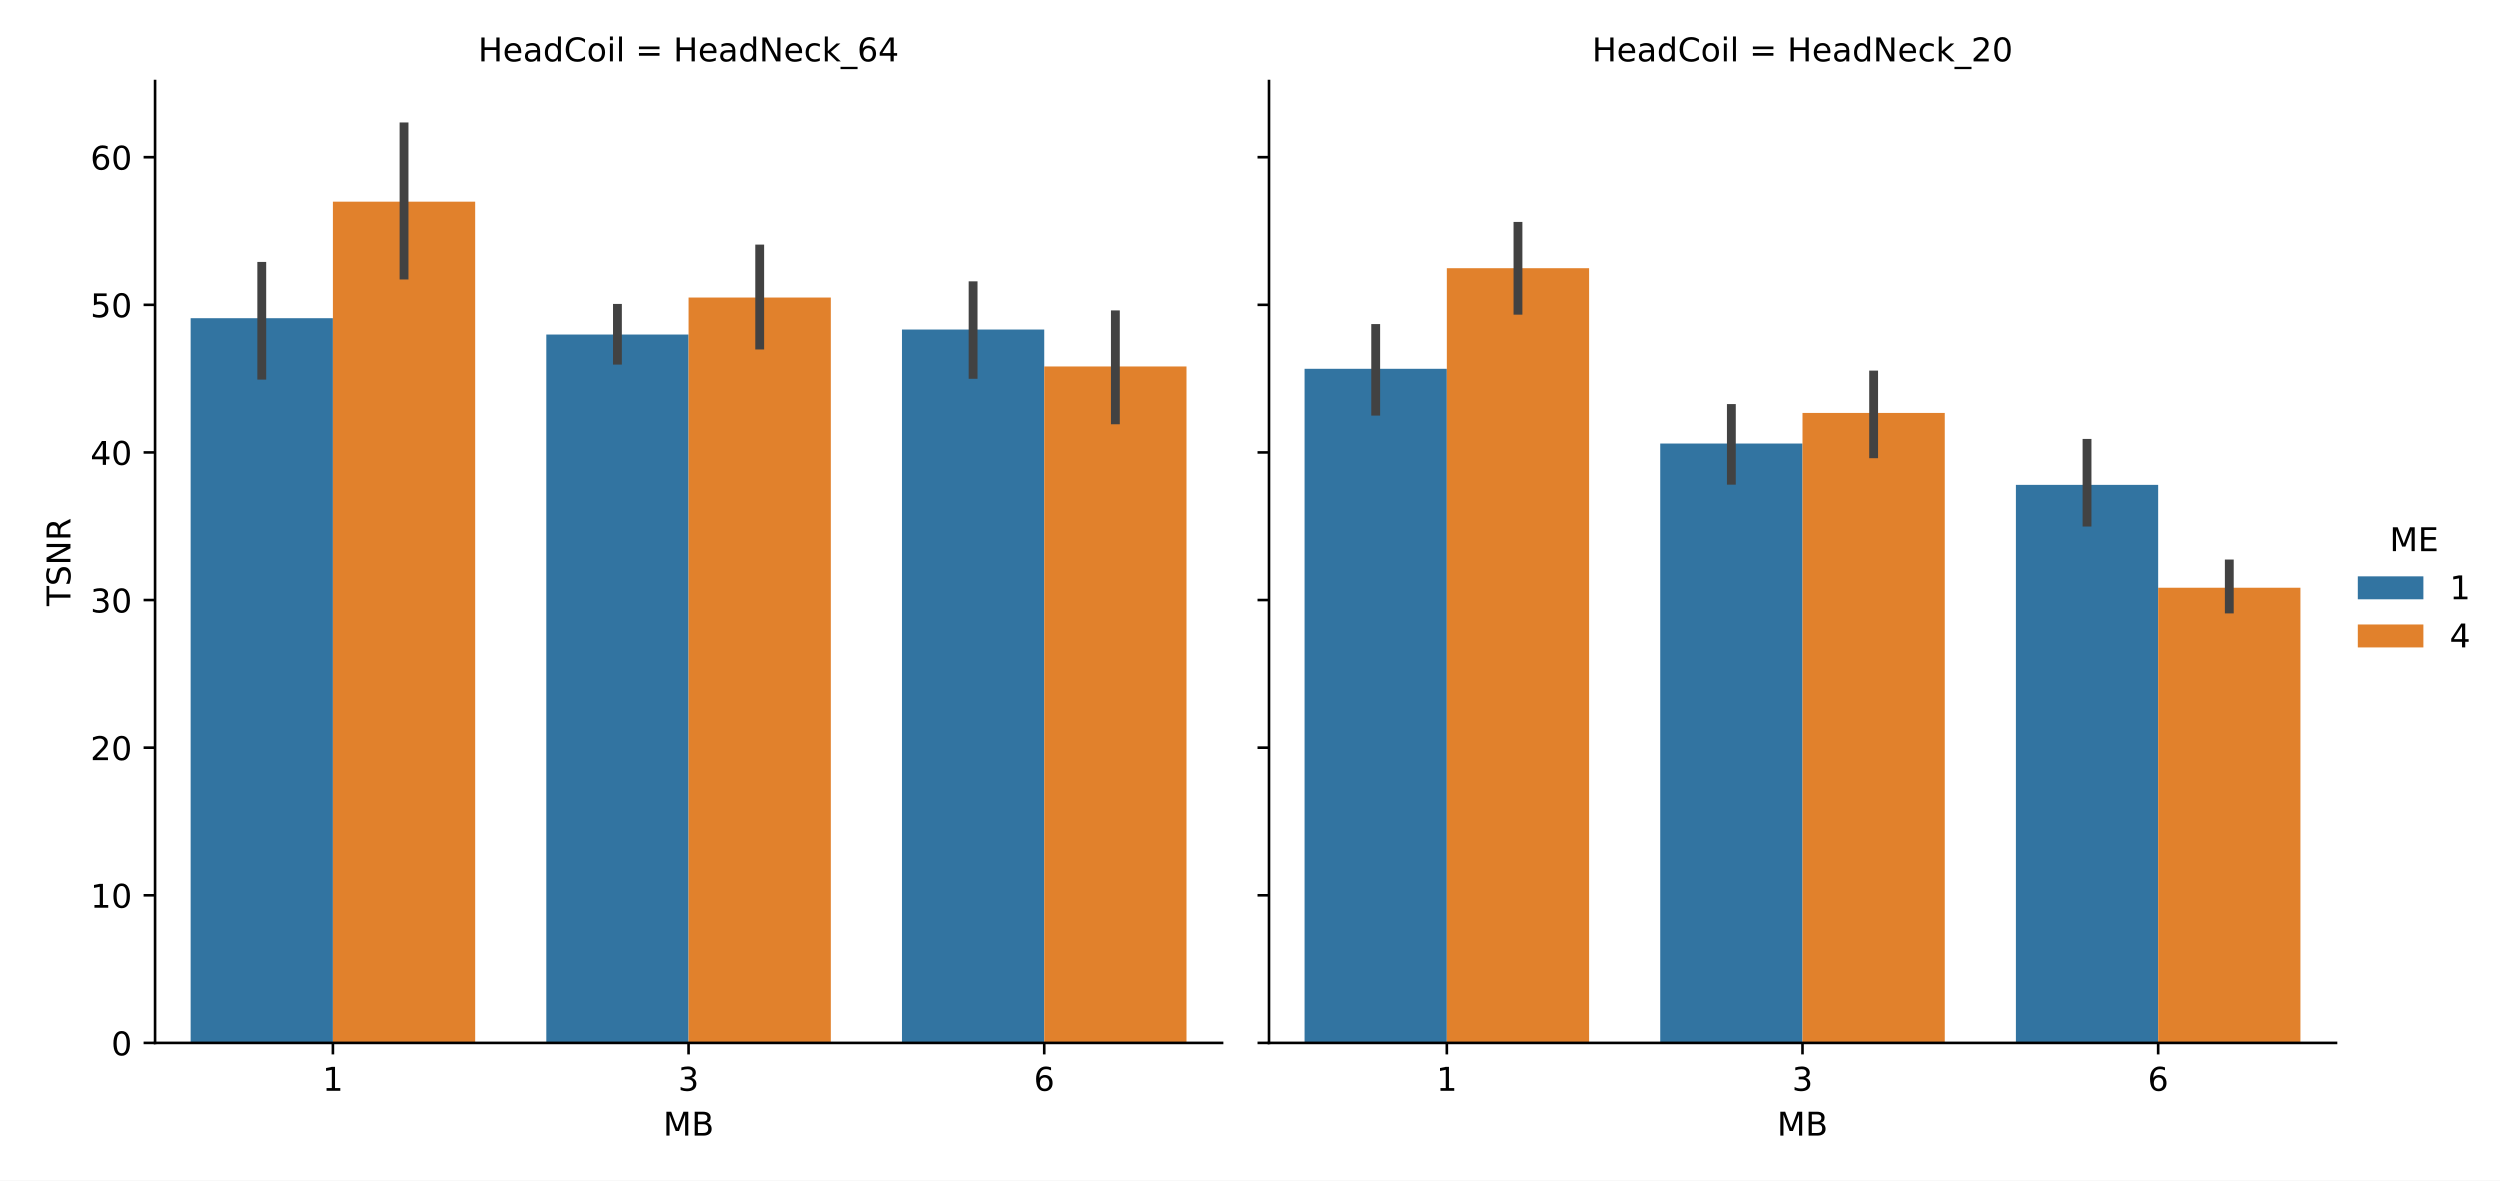
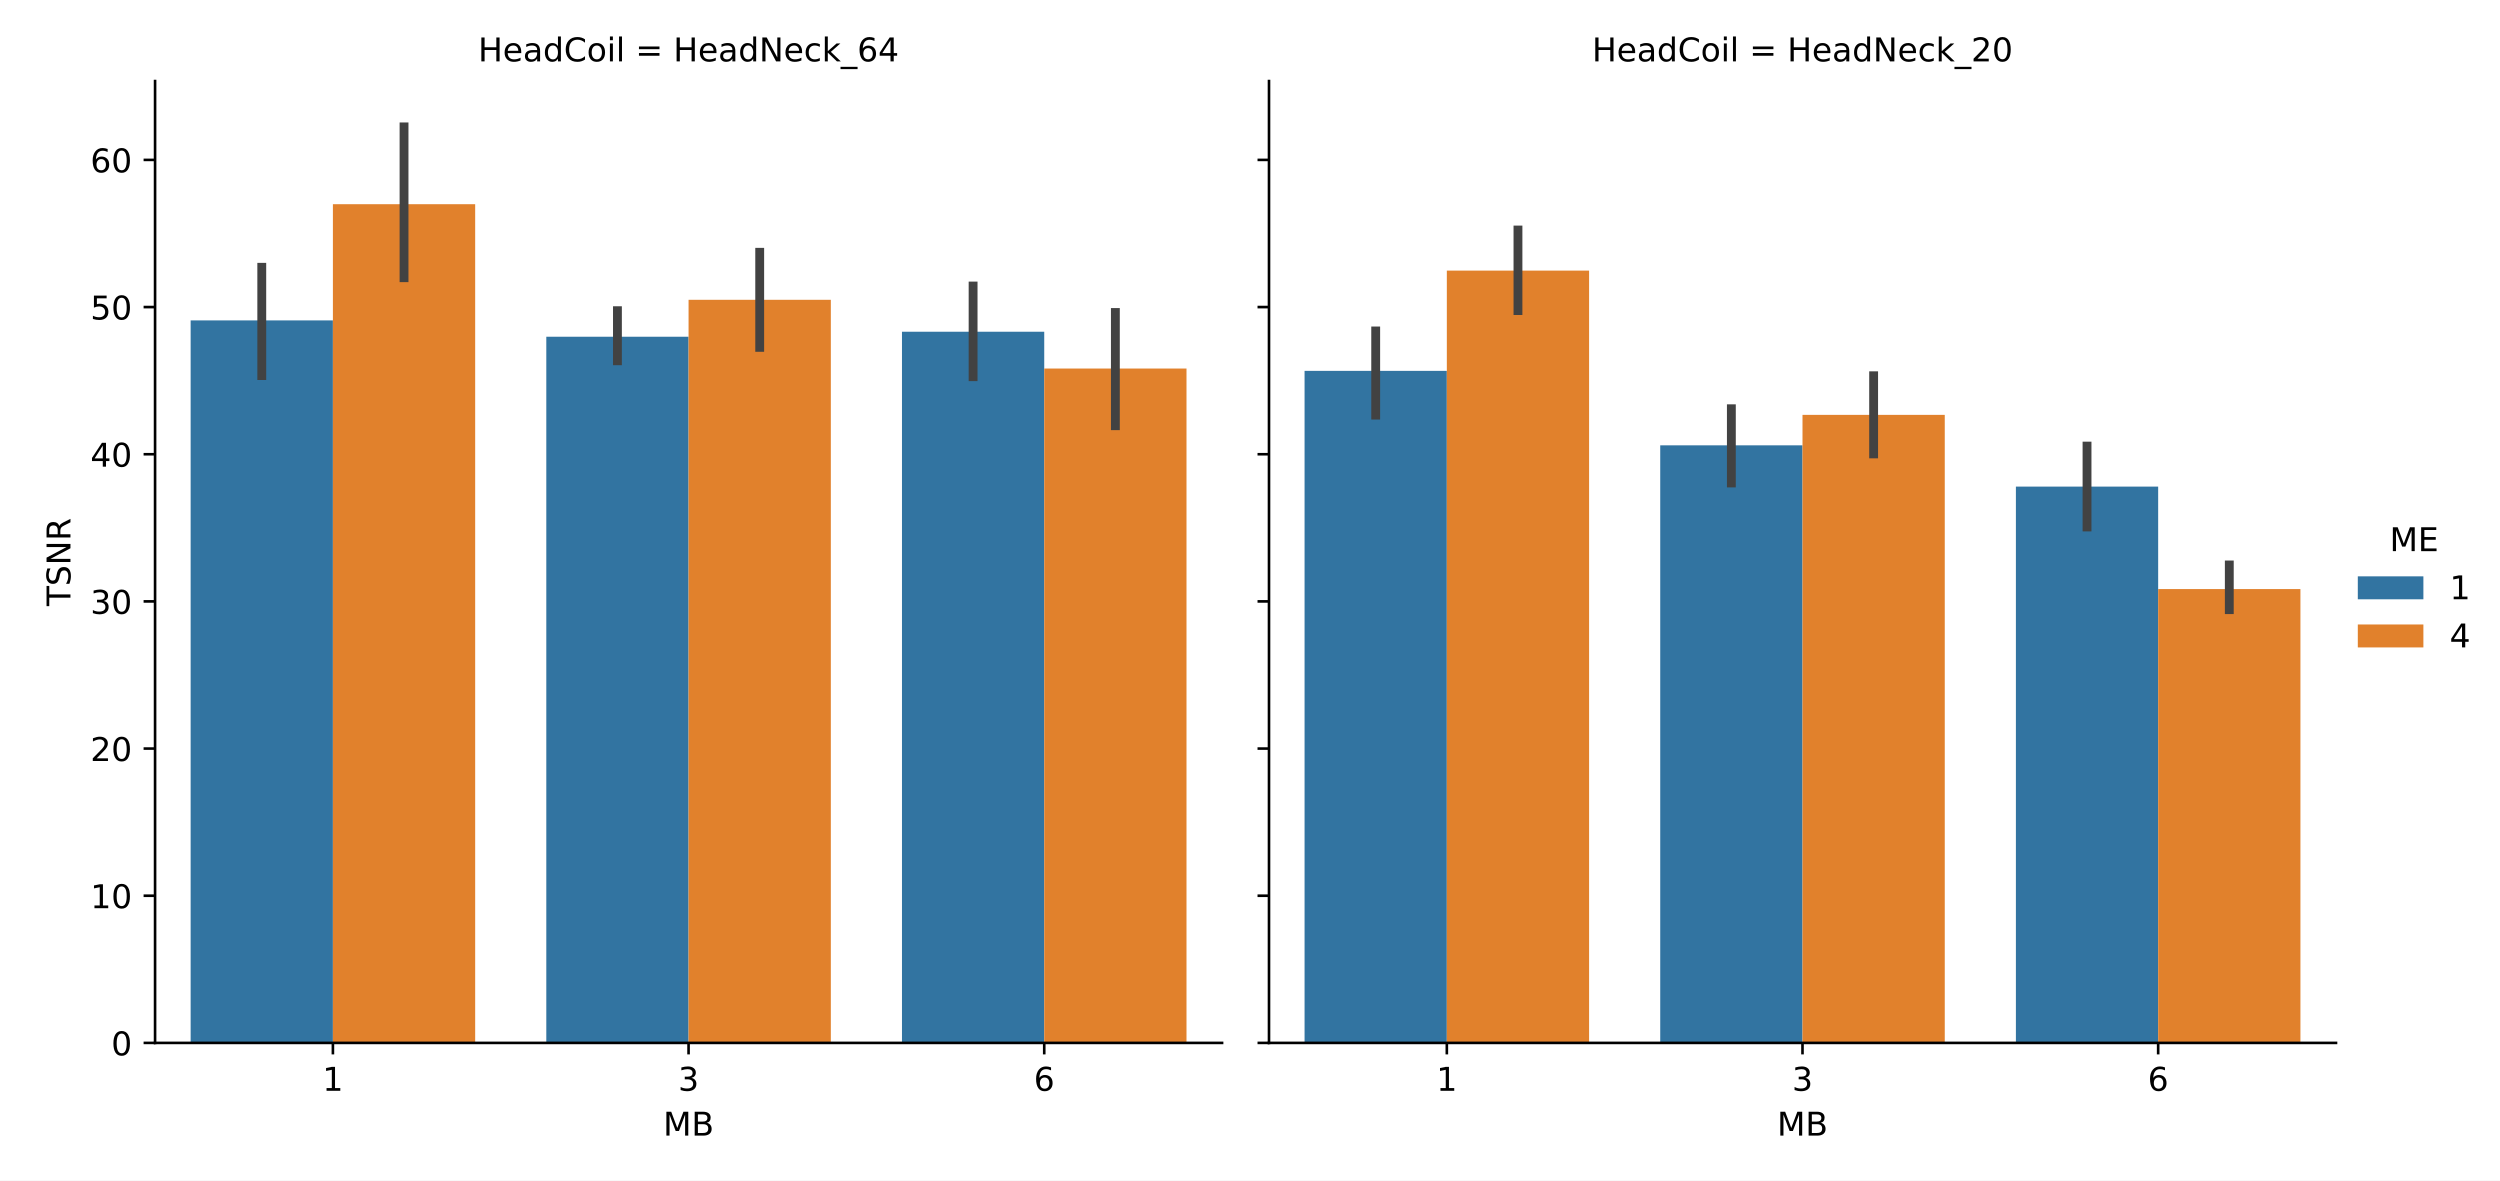
<svg xmlns="http://www.w3.org/2000/svg" xmlns:xlink="http://www.w3.org/1999/xlink" width="762.39pt" height="360pt" viewBox="0 0 762.39 360" version="1.1">
  <defs>
    <style type="text/css">*{stroke-linejoin: round; stroke-linecap: butt}</style>
  </defs>
  <g id="figure_1">
    <g id="patch_1">
      <path d="M 0 360  L 762.39 360  L 762.39 0  L 0 0  z " style="fill: #ffffff" />
    </g>
    <g id="axes_1">
      <g id="patch_2">
        <path d="M 47.289 318.04  L 372.677 318.04  L 372.677 24.72  L 47.289 24.72  z " style="fill: #ffffff" />
      </g>
      <g id="patch_3">
-         <path d="M 58.136 318.04  L 101.521 318.04  L 101.521 97.028  L 58.136 97.028  z " clip-path="url(#p2588e1c99c)" style="fill: #3274a1" />
+         <path d="M 58.136 318.04  L 101.521 318.04  L 101.521 97.703  L 58.136 97.703  z " clip-path="url(#p67b34d87b0)" style="fill: #3274a1" />
      </g>
      <g id="patch_4">
-         <path d="M 166.598 318.04  L 209.983 318.04  L 209.983 102.026  L 166.598 102.026  z " clip-path="url(#p2588e1c99c)" style="fill: #3274a1" />
+         <path d="M 166.598 318.04  L 209.983 318.04  L 209.983 102.685  L 166.598 102.685  z " clip-path="url(#p67b34d87b0)" style="fill: #3274a1" />
      </g>
      <g id="patch_5">
-         <path d="M 275.061 318.04  L 318.446 318.04  L 318.446 100.495  L 275.061 100.495  z " clip-path="url(#p2588e1c99c)" style="fill: #3274a1" />
+         <path d="M 275.061 318.04  L 318.446 318.04  L 318.446 101.16  L 275.061 101.16  z " clip-path="url(#p67b34d87b0)" style="fill: #3274a1" />
      </g>
      <g id="patch_6">
-         <path d="M 101.521 318.04  L 144.906 318.04  L 144.906 61.492  L 101.521 61.492  z " clip-path="url(#p2588e1c99c)" style="fill: #e1812c" />
+         <path d="M 101.521 318.04  L 144.906 318.04  L 144.906 62.275  L 101.521 62.275  z " clip-path="url(#p67b34d87b0)" style="fill: #e1812c" />
      </g>
      <g id="patch_7">
-         <path d="M 209.983 318.04  L 253.368 318.04  L 253.368 90.742  L 209.983 90.742  z " clip-path="url(#p2588e1c99c)" style="fill: #e1812c" />
+         <path d="M 209.983 318.04  L 253.368 318.04  L 253.368 91.436  L 209.983 91.436  z " clip-path="url(#p67b34d87b0)" style="fill: #e1812c" />
      </g>
      <g id="patch_8">
-         <path d="M 318.446 318.04  L 361.831 318.04  L 361.831 111.746  L 318.446 111.746  z " clip-path="url(#p2588e1c99c)" style="fill: #e1812c" />
+         <path d="M 318.446 318.04  L 361.831 318.04  L 361.831 112.376  L 318.446 112.376  z " clip-path="url(#p67b34d87b0)" style="fill: #e1812c" />
      </g>
      <g id="matplotlib.axis_1">
        <g id="xtick_1">
          <g id="line2d_1">
            <defs>
-               <path id="mfaca7f6a3b" d="M 0 0  L 0 3.5  " style="stroke: #000000; stroke-width: 0.8" />
+               <path id="mcd68f41e86" d="M 0 0  L 0 3.5  " style="stroke: #000000; stroke-width: 0.8" />
            </defs>
            <g>
-               <use xlink:href="#mfaca7f6a3b" x="101.521" y="318.04" style="stroke: #000000; stroke-width: 0.8" />
+               <use xlink:href="#mcd68f41e86" x="101.521" y="318.04" style="stroke: #000000; stroke-width: 0.8" />
            </g>
          </g>
          <g id="text_1">
            <g transform="translate(98.33936 332.6384)scale(0.1 -0.1)">
              <defs>
                <path id="DejaVuSans-31" d="M 794 531  L 1825 531  L 1825 4091  L 703 3866  L 703 4441  L 1819 4666  L 2450 4666  L 2450 531  L 3481 531  L 3481 0  L 794 0  L 794 531  z " transform="scale(0.015625)" />
              </defs>
              <use xlink:href="#DejaVuSans-31" />
            </g>
          </g>
        </g>
        <g id="xtick_2">
          <g id="line2d_2">
            <g>
-               <use xlink:href="#mfaca7f6a3b" x="209.983" y="318.04" style="stroke: #000000; stroke-width: 0.8" />
+               <use xlink:href="#mcd68f41e86" x="209.983" y="318.04" style="stroke: #000000; stroke-width: 0.8" />
            </g>
          </g>
          <g id="text_2">
            <g transform="translate(206.8019 332.6384)scale(0.1 -0.1)">
              <defs>
                <path id="DejaVuSans-33" d="M 2597 2516  Q 3050 2419 3304 2112  Q 3559 1806 3559 1356  Q 3559 666 3084 287  Q 2609 -91 1734 -91  Q 1441 -91 1130 -33  Q 819 25 488 141  L 488 750  Q 750 597 1062 519  Q 1375 441 1716 441  Q 2309 441 2620 675  Q 2931 909 2931 1356  Q 2931 1769 2642 2001  Q 2353 2234 1838 2234  L 1294 2234  L 1294 2753  L 1863 2753  Q 2328 2753 2575 2939  Q 2822 3125 2822 3475  Q 2822 3834 2567 4026  Q 2313 4219 1838 4219  Q 1578 4219 1281 4162  Q 984 4106 628 3988  L 628 4550  Q 988 4650 1302 4700  Q 1616 4750 1894 4750  Q 2613 4750 3031 4423  Q 3450 4097 3450 3541  Q 3450 3153 3228 2886  Q 3006 2619 2597 2516  z " transform="scale(0.015625)" />
              </defs>
              <use xlink:href="#DejaVuSans-33" />
            </g>
          </g>
        </g>
        <g id="xtick_3">
          <g id="line2d_3">
            <g>
-               <use xlink:href="#mfaca7f6a3b" x="318.446" y="318.04" style="stroke: #000000; stroke-width: 0.8" />
+               <use xlink:href="#mcd68f41e86" x="318.446" y="318.04" style="stroke: #000000; stroke-width: 0.8" />
            </g>
          </g>
          <g id="text_3">
            <g transform="translate(315.2643 332.6384)scale(0.1 -0.1)">
              <defs>
                <path id="DejaVuSans-36" d="M 2113 2584  Q 1688 2584 1439 2293  Q 1191 2003 1191 1497  Q 1191 994 1439 701  Q 1688 409 2113 409  Q 2538 409 2786 701  Q 3034 994 3034 1497  Q 3034 2003 2786 2293  Q 2538 2584 2113 2584  z M 3366 4563  L 3366 3988  Q 3128 4100 2886 4159  Q 2644 4219 2406 4219  Q 1781 4219 1451 3797  Q 1122 3375 1075 2522  Q 1259 2794 1537 2939  Q 1816 3084 2150 3084  Q 2853 3084 3261 2657  Q 3669 2231 3669 1497  Q 3669 778 3244 343  Q 2819 -91 2113 -91  Q 1303 -91 875 529  Q 447 1150 447 2328  Q 447 3434 972 4092  Q 1497 4750 2381 4750  Q 2619 4750 2861 4703  Q 3103 4656 3366 4563  z " transform="scale(0.015625)" />
              </defs>
              <use xlink:href="#DejaVuSans-36" />
            </g>
          </g>
        </g>
        <g id="text_4">
          <g transform="translate(202.2386 346.3166)scale(0.1 -0.1)">
            <defs>
              <path id="DejaVuSans-4d" d="M 628 4666  L 1569 4666  L 2759 1491  L 3956 4666  L 4897 4666  L 4897 0  L 4281 0  L 4281 4097  L 3078 897  L 2444 897  L 1241 4097  L 1241 0  L 628 0  L 628 4666  z " transform="scale(0.015625)" />
              <path id="DejaVuSans-42" d="M 1259 2228  L 1259 519  L 2272 519  Q 2781 519 3026 730  Q 3272 941 3272 1375  Q 3272 1813 3026 2020  Q 2781 2228 2272 2228  L 1259 2228  z M 1259 4147  L 1259 2741  L 2194 2741  Q 2656 2741 2882 2914  Q 3109 3088 3109 3444  Q 3109 3797 2882 3972  Q 2656 4147 2194 4147  L 1259 4147  z M 628 4666  L 2241 4666  Q 2963 4666 3353 4366  Q 3744 4066 3744 3513  Q 3744 3084 3544 2831  Q 3344 2578 2956 2516  Q 3422 2416 3680 2098  Q 3938 1781 3938 1306  Q 3938 681 3513 340  Q 3088 0 2303 0  L 628 0  L 628 4666  z " transform="scale(0.015625)" />
            </defs>
            <use xlink:href="#DejaVuSans-4d" />
            <use xlink:href="#DejaVuSans-42" x="86.279" />
          </g>
        </g>
      </g>
      <g id="matplotlib.axis_2">
        <g id="ytick_1">
          <g id="line2d_4">
            <defs>
-               <path id="m3bfd0f5078" d="M 0 0  L -3.5 0  " style="stroke: #000000; stroke-width: 0.8" />
+               <path id="mbd45247bac" d="M 0 0  L -3.5 0  " style="stroke: #000000; stroke-width: 0.8" />
            </defs>
            <g>
-               <use xlink:href="#m3bfd0f5078" x="47.289" y="318.04" style="stroke: #000000; stroke-width: 0.8" />
+               <use xlink:href="#mbd45247bac" x="47.289" y="318.04" style="stroke: #000000; stroke-width: 0.8" />
            </g>
          </g>
          <g id="text_5">
            <g transform="translate(33.92686 321.8392)scale(0.1 -0.1)">
              <defs>
                <path id="DejaVuSans-30" d="M 2034 4250  Q 1547 4250 1301 3770  Q 1056 3291 1056 2328  Q 1056 1369 1301 889  Q 1547 409 2034 409  Q 2525 409 2770 889  Q 3016 1369 3016 2328  Q 3016 3291 2770 3770  Q 2525 4250 2034 4250  z M 2034 4750  Q 2819 4750 3233 4129  Q 3647 3509 3647 2328  Q 3647 1150 3233 529  Q 2819 -91 2034 -91  Q 1250 -91 836 529  Q 422 1150 422 2328  Q 422 3509 836 4129  Q 1250 4750 2034 4750  z " transform="scale(0.015625)" />
              </defs>
              <use xlink:href="#DejaVuSans-30" />
            </g>
          </g>
        </g>
        <g id="ytick_2">
          <g id="line2d_5">
            <g>
-               <use xlink:href="#m3bfd0f5078" x="47.289" y="273.023" style="stroke: #000000; stroke-width: 0.8" />
+               <use xlink:href="#mbd45247bac" x="47.289" y="273.161" style="stroke: #000000; stroke-width: 0.8" />
            </g>
          </g>
          <g id="text_6">
-             <g transform="translate(27.56436 276.8224)scale(0.1 -0.1)">
+             <g transform="translate(27.56436 276.9598)scale(0.1 -0.1)">
              <use xlink:href="#DejaVuSans-31" />
              <use xlink:href="#DejaVuSans-30" x="63.623" />
            </g>
          </g>
        </g>
        <g id="ytick_3">
          <g id="line2d_6">
            <g>
-               <use xlink:href="#m3bfd0f5078" x="47.289" y="228.006" style="stroke: #000000; stroke-width: 0.8" />
+               <use xlink:href="#mbd45247bac" x="47.289" y="228.281" style="stroke: #000000; stroke-width: 0.8" />
            </g>
          </g>
          <g id="text_7">
-             <g transform="translate(27.56436 231.8055)scale(0.1 -0.1)">
+             <g transform="translate(27.56436 232.0804)scale(0.1 -0.1)">
              <defs>
                <path id="DejaVuSans-32" d="M 1228 531  L 3431 531  L 3431 0  L 469 0  L 469 531  Q 828 903 1448 1529  Q 2069 2156 2228 2338  Q 2531 2678 2651 2914  Q 2772 3150 2772 3378  Q 2772 3750 2511 3984  Q 2250 4219 1831 4219  Q 1534 4219 1204 4116  Q 875 4013 500 3803  L 500 4441  Q 881 4594 1212 4672  Q 1544 4750 1819 4750  Q 2544 4750 2975 4387  Q 3406 4025 3406 3419  Q 3406 3131 3298 2873  Q 3191 2616 2906 2266  Q 2828 2175 2409 1742  Q 1991 1309 1228 531  z " transform="scale(0.015625)" />
              </defs>
              <use xlink:href="#DejaVuSans-32" />
              <use xlink:href="#DejaVuSans-30" x="63.623" />
            </g>
          </g>
        </g>
        <g id="ytick_4">
          <g id="line2d_7">
            <g>
-               <use xlink:href="#m3bfd0f5078" x="47.289" y="182.989" style="stroke: #000000; stroke-width: 0.8" />
+               <use xlink:href="#mbd45247bac" x="47.289" y="183.402" style="stroke: #000000; stroke-width: 0.8" />
            </g>
          </g>
          <g id="text_8">
-             <g transform="translate(27.56436 186.7887)scale(0.1 -0.1)">
+             <g transform="translate(27.56436 187.2011)scale(0.1 -0.1)">
              <use xlink:href="#DejaVuSans-33" />
              <use xlink:href="#DejaVuSans-30" x="63.623" />
            </g>
          </g>
        </g>
        <g id="ytick_5">
          <g id="line2d_8">
            <g>
-               <use xlink:href="#m3bfd0f5078" x="47.289" y="137.973" style="stroke: #000000; stroke-width: 0.8" />
+               <use xlink:href="#mbd45247bac" x="47.289" y="138.522" style="stroke: #000000; stroke-width: 0.8" />
            </g>
          </g>
          <g id="text_9">
-             <g transform="translate(27.56436 141.7719)scale(0.1 -0.1)">
+             <g transform="translate(27.56436 142.3217)scale(0.1 -0.1)">
              <defs>
                <path id="DejaVuSans-34" d="M 2419 4116  L 825 1625  L 2419 1625  L 2419 4116  z M 2253 4666  L 3047 4666  L 3047 1625  L 3713 1625  L 3713 1100  L 3047 1100  L 3047 0  L 2419 0  L 2419 1100  L 313 1100  L 313 1709  L 2253 4666  z " transform="scale(0.015625)" />
              </defs>
              <use xlink:href="#DejaVuSans-34" />
              <use xlink:href="#DejaVuSans-30" x="63.623" />
            </g>
          </g>
        </g>
        <g id="ytick_6">
          <g id="line2d_9">
            <g>
-               <use xlink:href="#m3bfd0f5078" x="47.289" y="92.956" style="stroke: #000000; stroke-width: 0.8" />
+               <use xlink:href="#mbd45247bac" x="47.289" y="93.643" style="stroke: #000000; stroke-width: 0.8" />
            </g>
          </g>
          <g id="text_10">
-             <g transform="translate(27.56436 96.75504)scale(0.1 -0.1)">
+             <g transform="translate(27.56436 97.44229)scale(0.1 -0.1)">
              <defs>
                <path id="DejaVuSans-35" d="M 691 4666  L 3169 4666  L 3169 4134  L 1269 4134  L 1269 2991  Q 1406 3038 1543 3061  Q 1681 3084 1819 3084  Q 2600 3084 3056 2656  Q 3513 2228 3513 1497  Q 3513 744 3044 326  Q 2575 -91 1722 -91  Q 1428 -91 1123 -41  Q 819 9 494 109  L 494 744  Q 775 591 1075 516  Q 1375 441 1709 441  Q 2250 441 2565 725  Q 2881 1009 2881 1497  Q 2881 1984 2565 2268  Q 2250 2553 1709 2553  Q 1456 2553 1204 2497  Q 953 2441 691 2322  L 691 4666  z " transform="scale(0.015625)" />
              </defs>
              <use xlink:href="#DejaVuSans-35" />
              <use xlink:href="#DejaVuSans-30" x="63.623" />
            </g>
          </g>
        </g>
        <g id="ytick_7">
          <g id="line2d_10">
            <g>
-               <use xlink:href="#m3bfd0f5078" x="47.289" y="47.939" style="stroke: #000000; stroke-width: 0.8" />
+               <use xlink:href="#mbd45247bac" x="47.289" y="48.764" style="stroke: #000000; stroke-width: 0.8" />
            </g>
          </g>
          <g id="text_11">
-             <g transform="translate(27.56436 51.7382)scale(0.1 -0.1)">
+             <g transform="translate(27.56436 52.5629)scale(0.1 -0.1)">
              <use xlink:href="#DejaVuSans-36" />
              <use xlink:href="#DejaVuSans-30" x="63.623" />
            </g>
          </g>
        </g>
        <g id="text_12">
          <g transform="translate(21.48467 184.823)rotate(-90)scale(0.1 -0.1)">
            <defs>
              <path id="DejaVuSans-54" d="M -19 4666  L 3928 4666  L 3928 4134  L 2272 4134  L 2272 0  L 1638 0  L 1638 4134  L -19 4134  L -19 4666  z " transform="scale(0.015625)" />
              <path id="DejaVuSans-53" d="M 3425 4513  L 3425 3897  Q 3066 4069 2747 4153  Q 2428 4238 2131 4238  Q 1616 4238 1336 4038  Q 1056 3838 1056 3469  Q 1056 3159 1242 3001  Q 1428 2844 1947 2747  L 2328 2669  Q 3034 2534 3370 2195  Q 3706 1856 3706 1288  Q 3706 609 3251 259  Q 2797 -91 1919 -91  Q 1588 -91 1214 -16  Q 841 59 441 206  L 441 856  Q 825 641 1194 531  Q 1563 422 1919 422  Q 2459 422 2753 634  Q 3047 847 3047 1241  Q 3047 1584 2836 1778  Q 2625 1972 2144 2069  L 1759 2144  Q 1053 2284 737 2584  Q 422 2884 422 3419  Q 422 4038 858 4394  Q 1294 4750 2059 4750  Q 2388 4750 2728 4690  Q 3069 4631 3425 4513  z " transform="scale(0.015625)" />
              <path id="DejaVuSans-4e" d="M 628 4666  L 1478 4666  L 3547 763  L 3547 4666  L 4159 4666  L 4159 0  L 3309 0  L 1241 3903  L 1241 0  L 628 0  L 628 4666  z " transform="scale(0.015625)" />
              <path id="DejaVuSans-52" d="M 2841 2188  Q 3044 2119 3236 1894  Q 3428 1669 3622 1275  L 4263 0  L 3584 0  L 2988 1197  Q 2756 1666 2539 1819  Q 2322 1972 1947 1972  L 1259 1972  L 1259 0  L 628 0  L 628 4666  L 2053 4666  Q 2853 4666 3247 4331  Q 3641 3997 3641 3322  Q 3641 2881 3436 2590  Q 3231 2300 2841 2188  z M 1259 4147  L 1259 2491  L 2053 2491  Q 2509 2491 2742 2702  Q 2975 2913 2975 3322  Q 2975 3731 2742 3939  Q 2509 4147 2053 4147  L 1259 4147  z " transform="scale(0.015625)" />
            </defs>
            <use xlink:href="#DejaVuSans-54" />
            <use xlink:href="#DejaVuSans-53" x="61.084" />
            <use xlink:href="#DejaVuSans-4e" x="124.561" />
            <use xlink:href="#DejaVuSans-52" x="199.365" />
          </g>
        </g>
      </g>
      <g id="line2d_11">
-         <path d="M 79.828 114.418  L 79.828 81.224  " clip-path="url(#p2588e1c99c)" style="fill: none; stroke: #424242; stroke-width: 2.7; stroke-linecap: square" />
+         <path d="M 79.828 114.533  L 79.828 81.514  " clip-path="url(#p67b34d87b0)" style="fill: none; stroke: #424242; stroke-width: 2.7; stroke-linecap: square" />
      </g>
      <g id="line2d_12">
-         <path d="M 188.291 109.833  L 188.291 94.038  " clip-path="url(#p2588e1c99c)" style="fill: none; stroke: #424242; stroke-width: 2.7; stroke-linecap: square" />
+         <path d="M 188.291 110.018  L 188.291 94.756  " clip-path="url(#p67b34d87b0)" style="fill: none; stroke: #424242; stroke-width: 2.7; stroke-linecap: square" />
      </g>
      <g id="line2d_13">
-         <path d="M 296.753 114.169  L 296.753 87.138  " clip-path="url(#p2588e1c99c)" style="fill: none; stroke: #424242; stroke-width: 2.7; stroke-linecap: square" />
+         <path d="M 296.753 114.889  L 296.753 87.233  " clip-path="url(#p67b34d87b0)" style="fill: none; stroke: #424242; stroke-width: 2.7; stroke-linecap: square" />
      </g>
      <g id="line2d_14">
-         <path d="M 123.213 83.876  L 123.213 38.688  " clip-path="url(#p2588e1c99c)" style="fill: none; stroke: #424242; stroke-width: 2.7; stroke-linecap: square" />
+         <path d="M 123.213 84.683  L 123.213 38.688  " clip-path="url(#p67b34d87b0)" style="fill: none; stroke: #424242; stroke-width: 2.7; stroke-linecap: square" />
      </g>
      <g id="line2d_15">
-         <path d="M 231.676 105.229  L 231.676 75.934  " clip-path="url(#p2588e1c99c)" style="fill: none; stroke: #424242; stroke-width: 2.7; stroke-linecap: square" />
+         <path d="M 231.676 105.928  L 231.676 76.937  " clip-path="url(#p67b34d87b0)" style="fill: none; stroke: #424242; stroke-width: 2.7; stroke-linecap: square" />
      </g>
      <g id="line2d_16">
-         <path d="M 340.138 128.023  L 340.138 96.01  " clip-path="url(#p2588e1c99c)" style="fill: none; stroke: #424242; stroke-width: 2.7; stroke-linecap: square" />
+         <path d="M 340.138 129.832  L 340.138 95.292  " clip-path="url(#p67b34d87b0)" style="fill: none; stroke: #424242; stroke-width: 2.7; stroke-linecap: square" />
      </g>
      <g id="patch_9">
        <path d="M 47.289 318.04  L 47.289 24.72  " style="fill: none; stroke: #000000; stroke-width: 0.8; stroke-linejoin: miter; stroke-linecap: square" />
      </g>
      <g id="patch_10">
        <path d="M 47.289 318.04  L 372.677 318.04  " style="fill: none; stroke: #000000; stroke-width: 0.8; stroke-linejoin: miter; stroke-linecap: square" />
      </g>
      <g id="text_13">
        <g transform="translate(145.812 18.72)scale(0.1 -0.1)">
          <defs>
            <path id="DejaVuSans-48" d="M 628 4666  L 1259 4666  L 1259 2753  L 3553 2753  L 3553 4666  L 4184 4666  L 4184 0  L 3553 0  L 3553 2222  L 1259 2222  L 1259 0  L 628 0  L 628 4666  z " transform="scale(0.015625)" />
            <path id="DejaVuSans-65" d="M 3597 1894  L 3597 1613  L 953 1613  Q 991 1019 1311 708  Q 1631 397 2203 397  Q 2534 397 2845 478  Q 3156 559 3463 722  L 3463 178  Q 3153 47 2828 -22  Q 2503 -91 2169 -91  Q 1331 -91 842 396  Q 353 884 353 1716  Q 353 2575 817 3079  Q 1281 3584 2069 3584  Q 2775 3584 3186 3129  Q 3597 2675 3597 1894  z M 3022 2063  Q 3016 2534 2758 2815  Q 2500 3097 2075 3097  Q 1594 3097 1305 2825  Q 1016 2553 972 2059  L 3022 2063  z " transform="scale(0.015625)" />
            <path id="DejaVuSans-61" d="M 2194 1759  Q 1497 1759 1228 1600  Q 959 1441 959 1056  Q 959 750 1161 570  Q 1363 391 1709 391  Q 2188 391 2477 730  Q 2766 1069 2766 1631  L 2766 1759  L 2194 1759  z M 3341 1997  L 3341 0  L 2766 0  L 2766 531  Q 2569 213 2275 61  Q 1981 -91 1556 -91  Q 1019 -91 701 211  Q 384 513 384 1019  Q 384 1609 779 1909  Q 1175 2209 1959 2209  L 2766 2209  L 2766 2266  Q 2766 2663 2505 2880  Q 2244 3097 1772 3097  Q 1472 3097 1187 3025  Q 903 2953 641 2809  L 641 3341  Q 956 3463 1253 3523  Q 1550 3584 1831 3584  Q 2591 3584 2966 3190  Q 3341 2797 3341 1997  z " transform="scale(0.015625)" />
            <path id="DejaVuSans-64" d="M 2906 2969  L 2906 4863  L 3481 4863  L 3481 0  L 2906 0  L 2906 525  Q 2725 213 2448 61  Q 2172 -91 1784 -91  Q 1150 -91 751 415  Q 353 922 353 1747  Q 353 2572 751 3078  Q 1150 3584 1784 3584  Q 2172 3584 2448 3432  Q 2725 3281 2906 2969  z M 947 1747  Q 947 1113 1208 752  Q 1469 391 1925 391  Q 2381 391 2643 752  Q 2906 1113 2906 1747  Q 2906 2381 2643 2742  Q 2381 3103 1925 3103  Q 1469 3103 1208 2742  Q 947 2381 947 1747  z " transform="scale(0.015625)" />
            <path id="DejaVuSans-43" d="M 4122 4306  L 4122 3641  Q 3803 3938 3442 4084  Q 3081 4231 2675 4231  Q 1875 4231 1450 3742  Q 1025 3253 1025 2328  Q 1025 1406 1450 917  Q 1875 428 2675 428  Q 3081 428 3442 575  Q 3803 722 4122 1019  L 4122 359  Q 3791 134 3420 21  Q 3050 -91 2638 -91  Q 1578 -91 968 557  Q 359 1206 359 2328  Q 359 3453 968 4101  Q 1578 4750 2638 4750  Q 3056 4750 3426 4639  Q 3797 4528 4122 4306  z " transform="scale(0.015625)" />
            <path id="DejaVuSans-6f" d="M 1959 3097  Q 1497 3097 1228 2736  Q 959 2375 959 1747  Q 959 1119 1226 758  Q 1494 397 1959 397  Q 2419 397 2687 759  Q 2956 1122 2956 1747  Q 2956 2369 2687 2733  Q 2419 3097 1959 3097  z M 1959 3584  Q 2709 3584 3137 3096  Q 3566 2609 3566 1747  Q 3566 888 3137 398  Q 2709 -91 1959 -91  Q 1206 -91 779 398  Q 353 888 353 1747  Q 353 2609 779 3096  Q 1206 3584 1959 3584  z " transform="scale(0.015625)" />
            <path id="DejaVuSans-69" d="M 603 3500  L 1178 3500  L 1178 0  L 603 0  L 603 3500  z M 603 4863  L 1178 4863  L 1178 4134  L 603 4134  L 603 4863  z " transform="scale(0.015625)" />
            <path id="DejaVuSans-6c" d="M 603 4863  L 1178 4863  L 1178 0  L 603 0  L 603 4863  z " transform="scale(0.015625)" />
            <path id="DejaVuSans-20" transform="scale(0.015625)" />
            <path id="DejaVuSans-3d" d="M 678 2906  L 4684 2906  L 4684 2381  L 678 2381  L 678 2906  z M 678 1631  L 4684 1631  L 4684 1100  L 678 1100  L 678 1631  z " transform="scale(0.015625)" />
            <path id="DejaVuSans-63" d="M 3122 3366  L 3122 2828  Q 2878 2963 2633 3030  Q 2388 3097 2138 3097  Q 1578 3097 1268 2742  Q 959 2388 959 1747  Q 959 1106 1268 751  Q 1578 397 2138 397  Q 2388 397 2633 464  Q 2878 531 3122 666  L 3122 134  Q 2881 22 2623 -34  Q 2366 -91 2075 -91  Q 1284 -91 818 406  Q 353 903 353 1747  Q 353 2603 823 3093  Q 1294 3584 2113 3584  Q 2378 3584 2631 3529  Q 2884 3475 3122 3366  z " transform="scale(0.015625)" />
            <path id="DejaVuSans-6b" d="M 581 4863  L 1159 4863  L 1159 1991  L 2875 3500  L 3609 3500  L 1753 1863  L 3688 0  L 2938 0  L 1159 1709  L 1159 0  L 581 0  L 581 4863  z " transform="scale(0.015625)" />
            <path id="DejaVuSans-5f" d="M 3263 -1063  L 3263 -1509  L -63 -1509  L -63 -1063  L 3263 -1063  z " transform="scale(0.015625)" />
          </defs>
          <use xlink:href="#DejaVuSans-48" />
          <use xlink:href="#DejaVuSans-65" x="75.195" />
          <use xlink:href="#DejaVuSans-61" x="136.719" />
          <use xlink:href="#DejaVuSans-64" x="197.998" />
          <use xlink:href="#DejaVuSans-43" x="261.475" />
          <use xlink:href="#DejaVuSans-6f" x="331.299" />
          <use xlink:href="#DejaVuSans-69" x="392.48" />
          <use xlink:href="#DejaVuSans-6c" x="420.264" />
          <use xlink:href="#DejaVuSans-20" x="448.047" />
          <use xlink:href="#DejaVuSans-3d" x="479.834" />
          <use xlink:href="#DejaVuSans-20" x="563.623" />
          <use xlink:href="#DejaVuSans-48" x="595.41" />
          <use xlink:href="#DejaVuSans-65" x="670.605" />
          <use xlink:href="#DejaVuSans-61" x="732.129" />
          <use xlink:href="#DejaVuSans-64" x="793.408" />
          <use xlink:href="#DejaVuSans-4e" x="856.885" />
          <use xlink:href="#DejaVuSans-65" x="931.689" />
          <use xlink:href="#DejaVuSans-63" x="993.213" />
          <use xlink:href="#DejaVuSans-6b" x="1048.193" />
          <use xlink:href="#DejaVuSans-5f" x="1106.104" />
          <use xlink:href="#DejaVuSans-36" x="1156.104" />
          <use xlink:href="#DejaVuSans-34" x="1219.727" />
        </g>
      </g>
    </g>
    <g id="axes_2">
      <g id="patch_11">
        <path d="M 386.989 318.04  L 712.376 318.04  L 712.376 24.72  L 386.989 24.72  z " style="fill: #ffffff" />
      </g>
      <g id="patch_12">
-         <path d="M 397.835 318.04  L 441.22 318.04  L 441.22 112.475  L 397.835 112.475  z " clip-path="url(#p123fa533d2)" style="fill: #3274a1" />
+         <path d="M 397.835 318.04  L 441.22 318.04  L 441.22 113.103  L 397.835 113.103  z " clip-path="url(#ped95aa114d)" style="fill: #3274a1" />
      </g>
      <g id="patch_13">
-         <path d="M 506.297 318.04  L 549.682 318.04  L 549.682 135.252  L 506.297 135.252  z " clip-path="url(#p123fa533d2)" style="fill: #3274a1" />
+         <path d="M 506.297 318.04  L 549.682 318.04  L 549.682 135.81  L 506.297 135.81  z " clip-path="url(#ped95aa114d)" style="fill: #3274a1" />
      </g>
      <g id="patch_14">
-         <path d="M 614.76 318.04  L 658.145 318.04  L 658.145 147.864  L 614.76 147.864  z " clip-path="url(#p123fa533d2)" style="fill: #3274a1" />
+         <path d="M 614.76 318.04  L 658.145 318.04  L 658.145 148.384  L 614.76 148.384  z " clip-path="url(#ped95aa114d)" style="fill: #3274a1" />
      </g>
      <g id="patch_15">
-         <path d="M 441.22 318.04  L 484.605 318.04  L 484.605 81.792  L 441.22 81.792  z " clip-path="url(#p123fa533d2)" style="fill: #e1812c" />
+         <path d="M 441.22 318.04  L 484.605 318.04  L 484.605 82.513  L 441.22 82.513  z " clip-path="url(#ped95aa114d)" style="fill: #e1812c" />
      </g>
      <g id="patch_16">
-         <path d="M 549.682 318.04  L 593.067 318.04  L 593.067 125.93  L 549.682 125.93  z " clip-path="url(#p123fa533d2)" style="fill: #e1812c" />
+         <path d="M 549.682 318.04  L 593.067 318.04  L 593.067 126.517  L 549.682 126.517  z " clip-path="url(#ped95aa114d)" style="fill: #e1812c" />
      </g>
      <g id="patch_17">
-         <path d="M 658.145 318.04  L 701.53 318.04  L 701.53 179.225  L 658.145 179.225  z " clip-path="url(#p123fa533d2)" style="fill: #e1812c" />
+         <path d="M 658.145 318.04  L 701.53 318.04  L 701.53 179.649  L 658.145 179.649  z " clip-path="url(#ped95aa114d)" style="fill: #e1812c" />
      </g>
      <g id="matplotlib.axis_3">
        <g id="xtick_4">
          <g id="line2d_17">
            <g>
-               <use xlink:href="#mfaca7f6a3b" x="441.22" y="318.04" style="stroke: #000000; stroke-width: 0.8" />
+               <use xlink:href="#mcd68f41e86" x="441.22" y="318.04" style="stroke: #000000; stroke-width: 0.8" />
            </g>
          </g>
          <g id="text_14">
            <g transform="translate(438.0386 332.6384)scale(0.1 -0.1)">
              <use xlink:href="#DejaVuSans-31" />
            </g>
          </g>
        </g>
        <g id="xtick_5">
          <g id="line2d_18">
            <g>
-               <use xlink:href="#mfaca7f6a3b" x="549.682" y="318.04" style="stroke: #000000; stroke-width: 0.8" />
+               <use xlink:href="#mcd68f41e86" x="549.682" y="318.04" style="stroke: #000000; stroke-width: 0.8" />
            </g>
          </g>
          <g id="text_15">
            <g transform="translate(546.5011 332.6384)scale(0.1 -0.1)">
              <use xlink:href="#DejaVuSans-33" />
            </g>
          </g>
        </g>
        <g id="xtick_6">
          <g id="line2d_19">
            <g>
-               <use xlink:href="#mfaca7f6a3b" x="658.145" y="318.04" style="stroke: #000000; stroke-width: 0.8" />
+               <use xlink:href="#mcd68f41e86" x="658.145" y="318.04" style="stroke: #000000; stroke-width: 0.8" />
            </g>
          </g>
          <g id="text_16">
            <g transform="translate(654.9636 332.6384)scale(0.1 -0.1)">
              <use xlink:href="#DejaVuSans-36" />
            </g>
          </g>
        </g>
        <g id="text_17">
          <g transform="translate(541.9378 346.3166)scale(0.1 -0.1)">
            <use xlink:href="#DejaVuSans-4d" />
            <use xlink:href="#DejaVuSans-42" x="86.279" />
          </g>
        </g>
      </g>
      <g id="matplotlib.axis_4">
        <g id="ytick_8">
          <g id="line2d_20">
            <g>
-               <use xlink:href="#m3bfd0f5078" x="386.989" y="318.04" style="stroke: #000000; stroke-width: 0.8" />
+               <use xlink:href="#mbd45247bac" x="386.989" y="318.04" style="stroke: #000000; stroke-width: 0.8" />
            </g>
          </g>
        </g>
        <g id="ytick_9">
          <g id="line2d_21">
            <g>
-               <use xlink:href="#m3bfd0f5078" x="386.989" y="273.023" style="stroke: #000000; stroke-width: 0.8" />
+               <use xlink:href="#mbd45247bac" x="386.989" y="273.161" style="stroke: #000000; stroke-width: 0.8" />
            </g>
          </g>
        </g>
        <g id="ytick_10">
          <g id="line2d_22">
            <g>
-               <use xlink:href="#m3bfd0f5078" x="386.989" y="228.006" style="stroke: #000000; stroke-width: 0.8" />
+               <use xlink:href="#mbd45247bac" x="386.989" y="228.281" style="stroke: #000000; stroke-width: 0.8" />
            </g>
          </g>
        </g>
        <g id="ytick_11">
          <g id="line2d_23">
            <g>
-               <use xlink:href="#m3bfd0f5078" x="386.989" y="182.989" style="stroke: #000000; stroke-width: 0.8" />
+               <use xlink:href="#mbd45247bac" x="386.989" y="183.402" style="stroke: #000000; stroke-width: 0.8" />
            </g>
          </g>
        </g>
        <g id="ytick_12">
          <g id="line2d_24">
            <g>
-               <use xlink:href="#m3bfd0f5078" x="386.989" y="137.973" style="stroke: #000000; stroke-width: 0.8" />
+               <use xlink:href="#mbd45247bac" x="386.989" y="138.522" style="stroke: #000000; stroke-width: 0.8" />
            </g>
          </g>
        </g>
        <g id="ytick_13">
          <g id="line2d_25">
            <g>
-               <use xlink:href="#m3bfd0f5078" x="386.989" y="92.956" style="stroke: #000000; stroke-width: 0.8" />
+               <use xlink:href="#mbd45247bac" x="386.989" y="93.643" style="stroke: #000000; stroke-width: 0.8" />
            </g>
          </g>
        </g>
        <g id="ytick_14">
          <g id="line2d_26">
            <g>
-               <use xlink:href="#m3bfd0f5078" x="386.989" y="47.939" style="stroke: #000000; stroke-width: 0.8" />
+               <use xlink:href="#mbd45247bac" x="386.989" y="48.764" style="stroke: #000000; stroke-width: 0.8" />
            </g>
          </g>
        </g>
      </g>
      <g id="line2d_27">
-         <path d="M 419.527 125.389  L 419.527 100.171  " clip-path="url(#p123fa533d2)" style="fill: none; stroke: #424242; stroke-width: 2.7; stroke-linecap: square" />
+         <path d="M 419.527 126.594  L 419.527 100.929  " clip-path="url(#ped95aa114d)" style="fill: none; stroke: #424242; stroke-width: 2.7; stroke-linecap: square" />
      </g>
      <g id="line2d_28">
-         <path d="M 527.99 146.459  L 527.99 124.571  " clip-path="url(#p123fa533d2)" style="fill: none; stroke: #424242; stroke-width: 2.7; stroke-linecap: square" />
+         <path d="M 527.99 147.288  L 527.99 124.645  " clip-path="url(#ped95aa114d)" style="fill: none; stroke: #424242; stroke-width: 2.7; stroke-linecap: square" />
      </g>
      <g id="line2d_29">
-         <path d="M 636.452 159.214  L 636.452 135.208  " clip-path="url(#p123fa533d2)" style="fill: none; stroke: #424242; stroke-width: 2.7; stroke-linecap: square" />
+         <path d="M 636.452 160.706  L 636.452 136.029  " clip-path="url(#ped95aa114d)" style="fill: none; stroke: #424242; stroke-width: 2.7; stroke-linecap: square" />
      </g>
      <g id="line2d_30">
-         <path d="M 462.912 94.62  L 462.912 69.031  " clip-path="url(#p123fa533d2)" style="fill: none; stroke: #424242; stroke-width: 2.7; stroke-linecap: square" />
+         <path d="M 462.912 94.715  L 462.912 70.148  " clip-path="url(#ped95aa114d)" style="fill: none; stroke: #424242; stroke-width: 2.7; stroke-linecap: square" />
      </g>
      <g id="line2d_31">
-         <path d="M 571.375 138.378  L 571.375 114.361  " clip-path="url(#p123fa533d2)" style="fill: none; stroke: #424242; stroke-width: 2.7; stroke-linecap: square" />
+         <path d="M 571.375 138.43  L 571.375 114.58  " clip-path="url(#ped95aa114d)" style="fill: none; stroke: #424242; stroke-width: 2.7; stroke-linecap: square" />
      </g>
      <g id="line2d_32">
-         <path d="M 679.837 185.718  L 679.837 171.976  " clip-path="url(#p123fa533d2)" style="fill: none; stroke: #424242; stroke-width: 2.7; stroke-linecap: square" />
+         <path d="M 679.837 185.905  L 679.837 172.293  " clip-path="url(#ped95aa114d)" style="fill: none; stroke: #424242; stroke-width: 2.7; stroke-linecap: square" />
      </g>
      <g id="patch_18">
        <path d="M 386.989 318.04  L 386.989 24.72  " style="fill: none; stroke: #000000; stroke-width: 0.8; stroke-linejoin: miter; stroke-linecap: square" />
      </g>
      <g id="patch_19">
        <path d="M 386.989 318.04  L 712.376 318.04  " style="fill: none; stroke: #000000; stroke-width: 0.8; stroke-linejoin: miter; stroke-linecap: square" />
      </g>
      <g id="text_18">
        <g transform="translate(485.5113 18.72)scale(0.1 -0.1)">
          <use xlink:href="#DejaVuSans-48" />
          <use xlink:href="#DejaVuSans-65" x="75.195" />
          <use xlink:href="#DejaVuSans-61" x="136.719" />
          <use xlink:href="#DejaVuSans-64" x="197.998" />
          <use xlink:href="#DejaVuSans-43" x="261.475" />
          <use xlink:href="#DejaVuSans-6f" x="331.299" />
          <use xlink:href="#DejaVuSans-69" x="392.48" />
          <use xlink:href="#DejaVuSans-6c" x="420.264" />
          <use xlink:href="#DejaVuSans-20" x="448.047" />
          <use xlink:href="#DejaVuSans-3d" x="479.834" />
          <use xlink:href="#DejaVuSans-20" x="563.623" />
          <use xlink:href="#DejaVuSans-48" x="595.41" />
          <use xlink:href="#DejaVuSans-65" x="670.605" />
          <use xlink:href="#DejaVuSans-61" x="732.129" />
          <use xlink:href="#DejaVuSans-64" x="793.408" />
          <use xlink:href="#DejaVuSans-4e" x="856.885" />
          <use xlink:href="#DejaVuSans-65" x="931.689" />
          <use xlink:href="#DejaVuSans-63" x="993.213" />
          <use xlink:href="#DejaVuSans-6b" x="1048.193" />
          <use xlink:href="#DejaVuSans-5f" x="1106.104" />
          <use xlink:href="#DejaVuSans-32" x="1156.104" />
          <use xlink:href="#DejaVuSans-30" x="1219.727" />
        </g>
      </g>
    </g>
    <g id="legend_1">
      <g id="text_19">
        <g transform="translate(728.7353 168.0813)scale(0.1 -0.1)">
          <defs>
            <path id="DejaVuSans-45" d="M 628 4666  L 3578 4666  L 3578 4134  L 1259 4134  L 1259 2753  L 3481 2753  L 3481 2222  L 1259 2222  L 1259 531  L 3634 531  L 3634 0  L 628 0  L 628 4666  z " transform="scale(0.015625)" />
          </defs>
          <use xlink:href="#DejaVuSans-4d" />
          <use xlink:href="#DejaVuSans-45" x="86.279" />
        </g>
      </g>
      <g id="patch_20">
        <path d="M 719.028 182.759  L 739.028 182.759  L 739.028 175.759  L 719.028 175.759  z " style="fill: #3274a1" />
      </g>
      <g id="text_20">
        <g transform="translate(747.0275 182.7594)scale(0.1 -0.1)">
          <use xlink:href="#DejaVuSans-31" />
        </g>
      </g>
      <g id="patch_21">
        <path d="M 719.028 197.438  L 739.028 197.438  L 739.028 190.438  L 719.028 190.438  z " style="fill: #e1812c" />
      </g>
      <g id="text_21">
        <g transform="translate(747.0275 197.4375)scale(0.1 -0.1)">
          <use xlink:href="#DejaVuSans-34" />
        </g>
      </g>
    </g>
  </g>
  <defs>
-     <clipPath id="p2588e1c99c">
+     <clipPath id="p67b34d87b0">
      <rect x="47.289" y="24.72" width="325.387" height="293.32" />
    </clipPath>
-     <clipPath id="p123fa533d2">
+     <clipPath id="ped95aa114d">
      <rect x="386.989" y="24.72" width="325.387" height="293.32" />
    </clipPath>
  </defs>
</svg>
